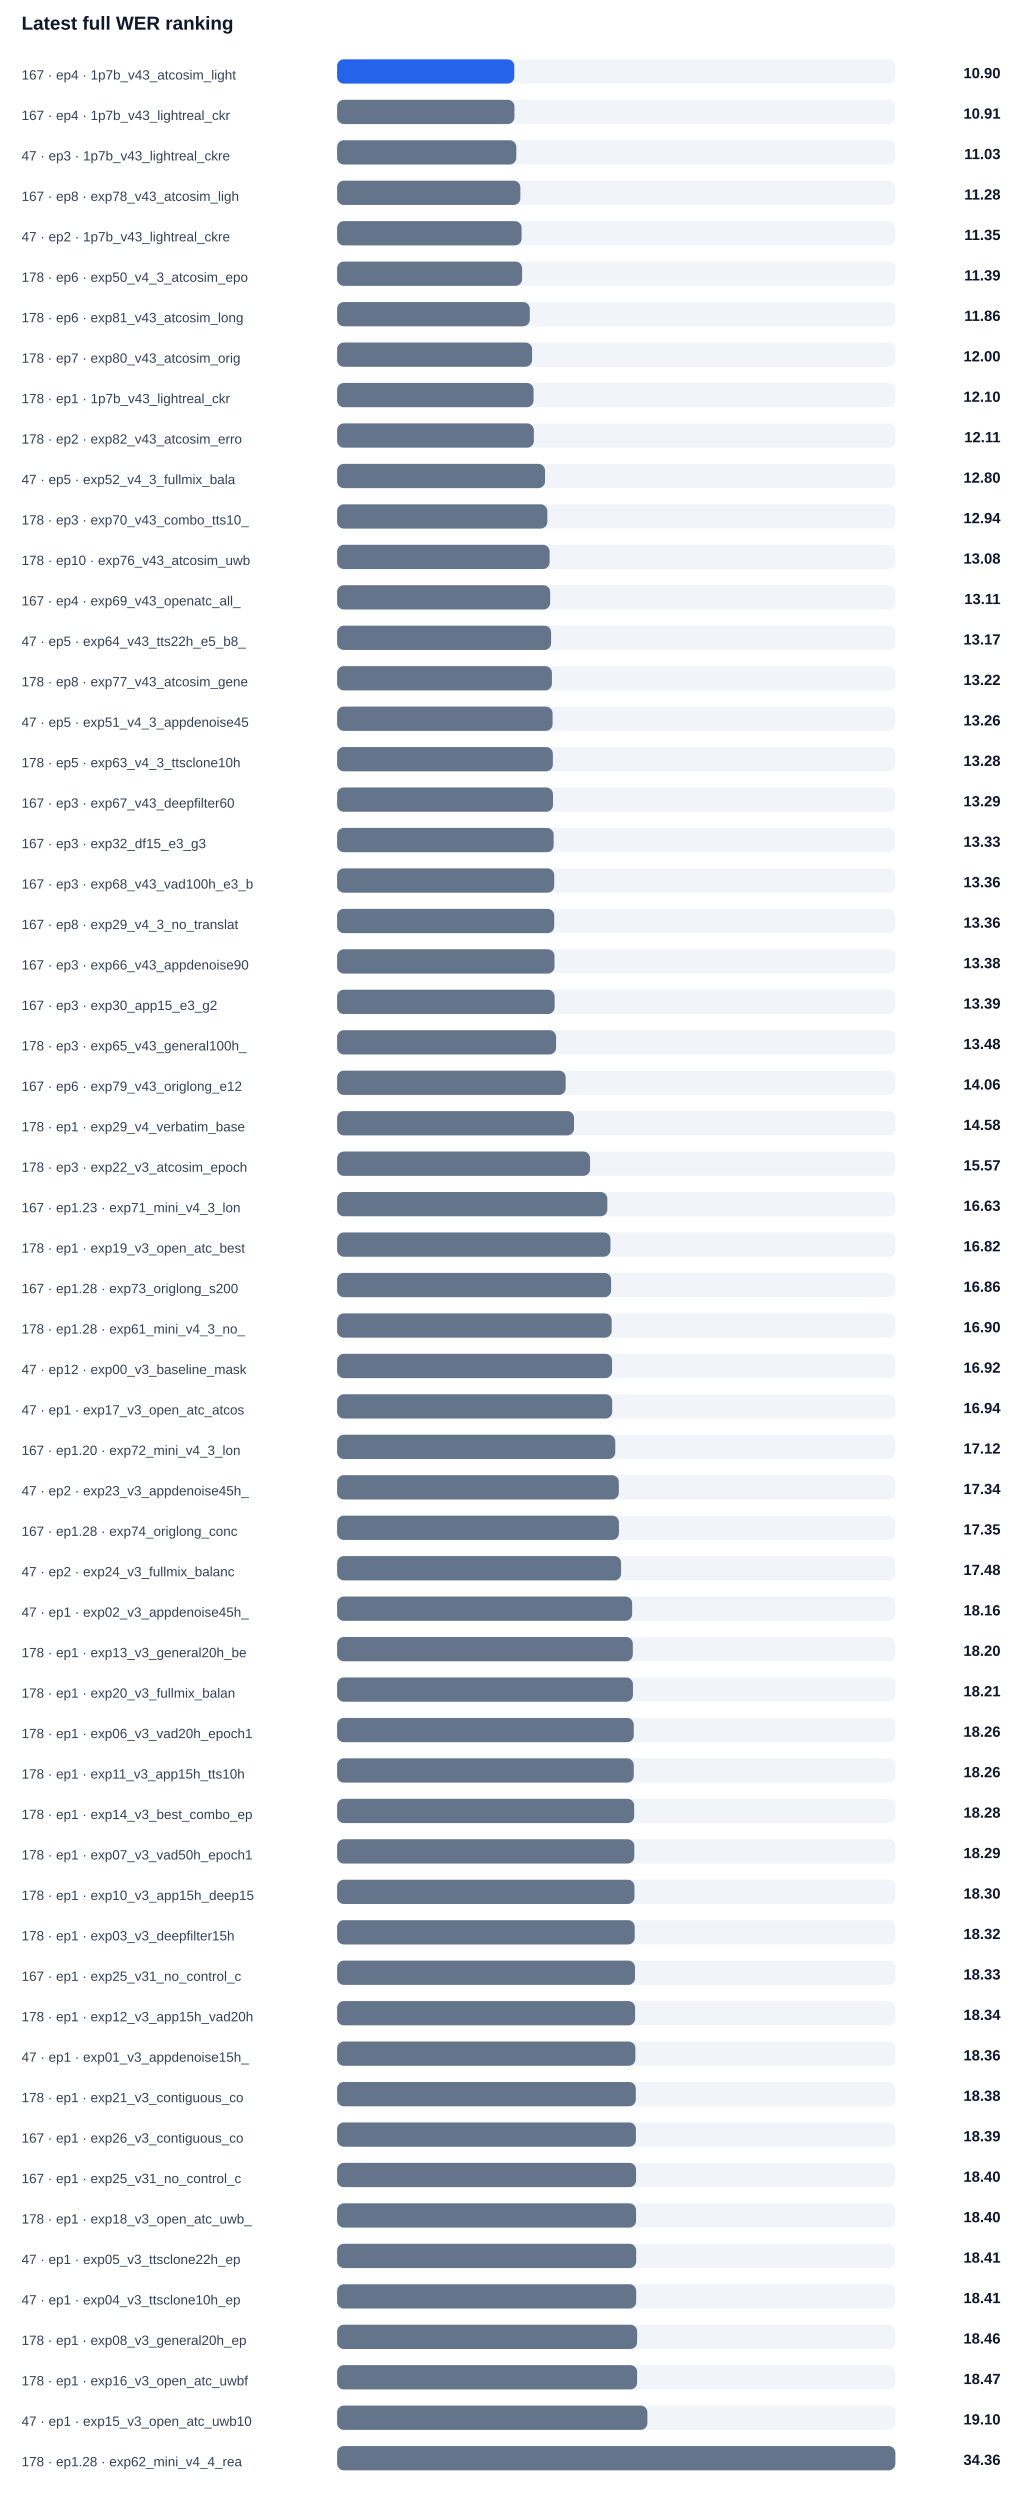
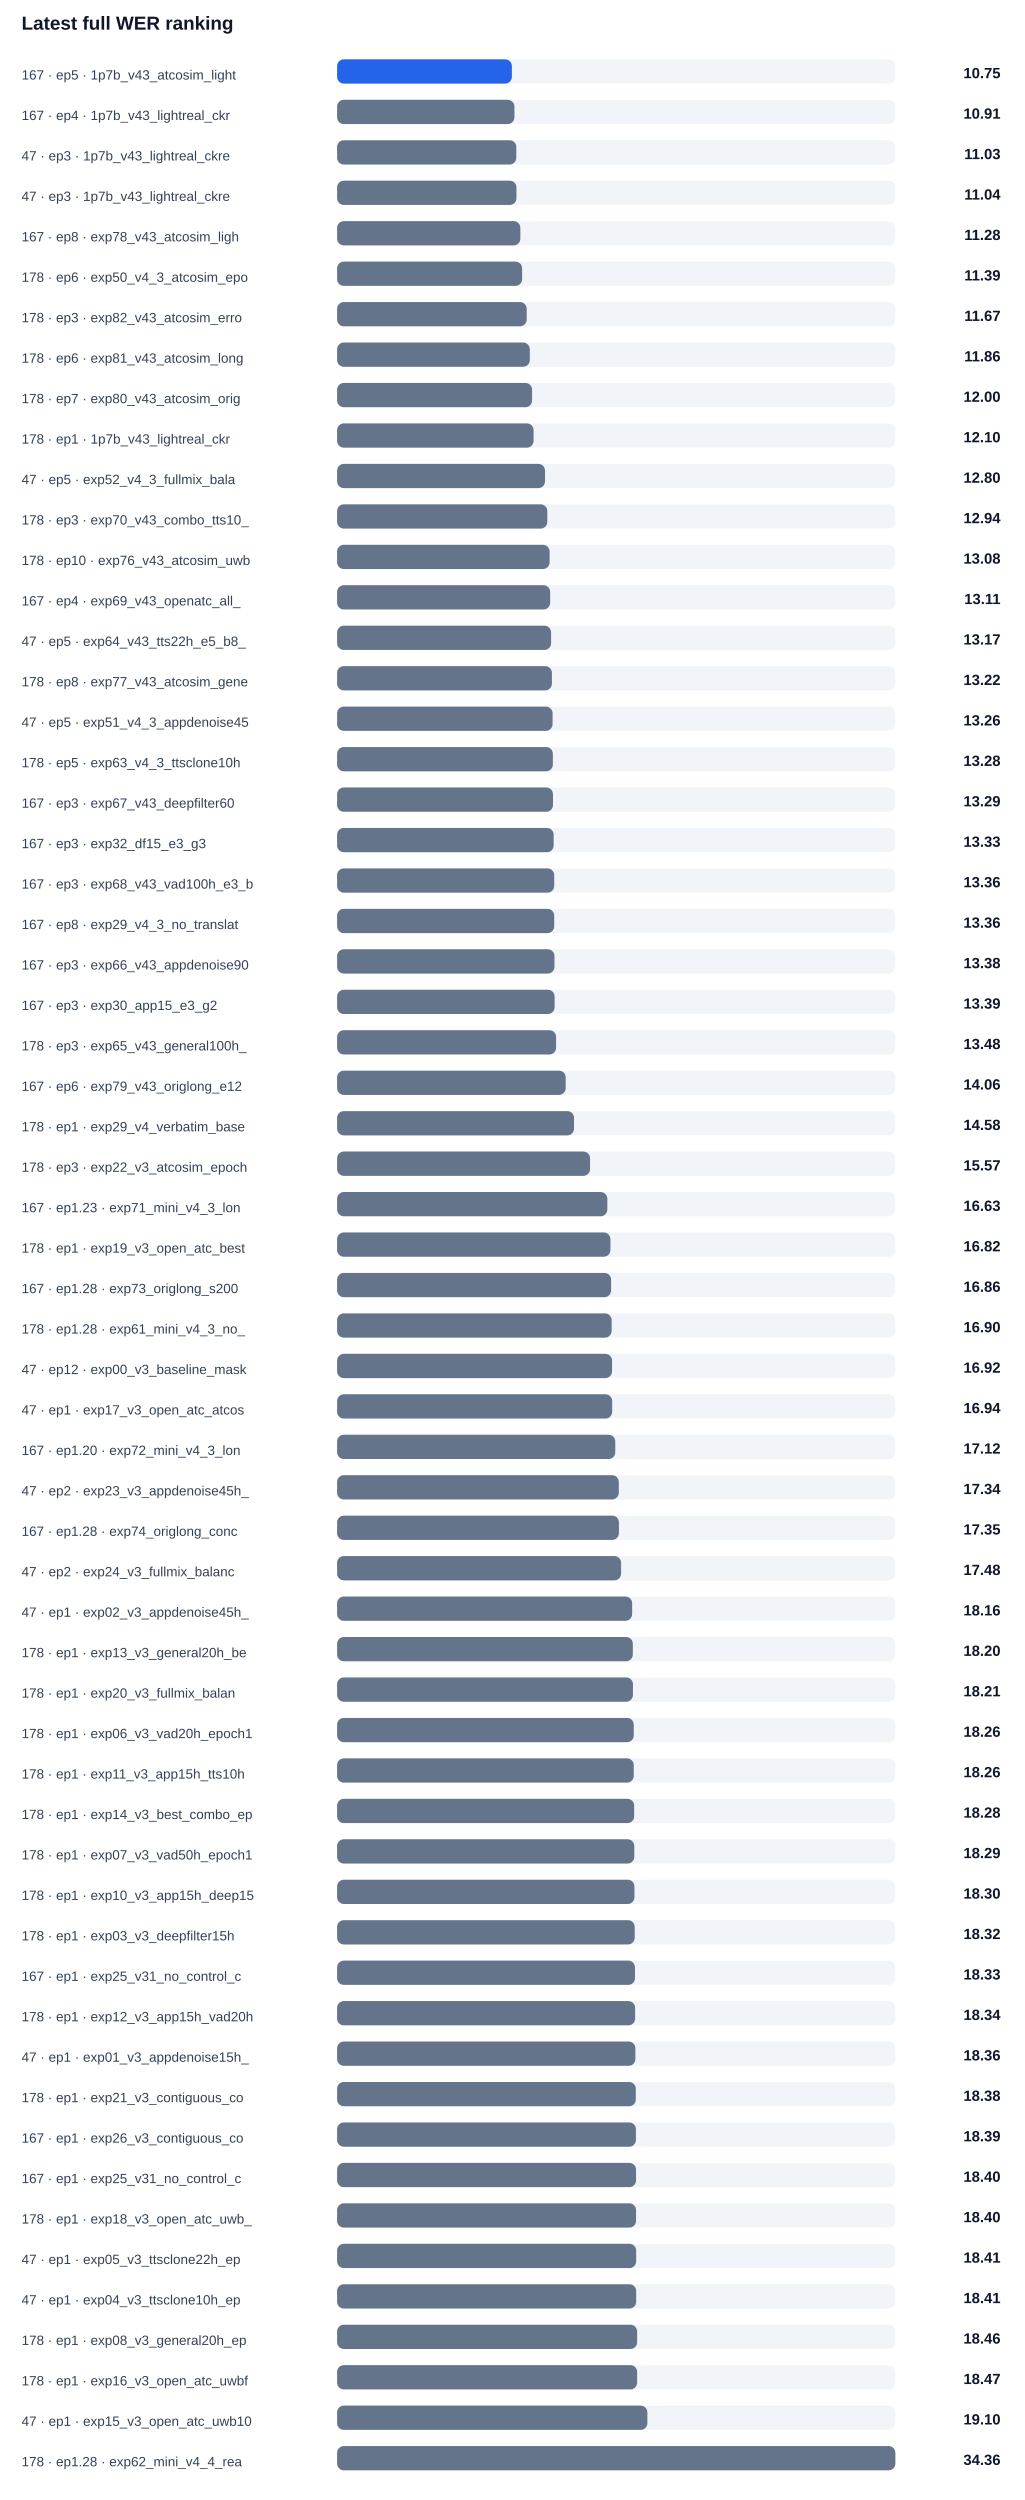
<svg xmlns="http://www.w3.org/2000/svg" width="100%" viewBox="0 0 760 1854" style="max-width:760px;background:#ffffff;border:1px solid #e5e7eb;border-radius:10px;">
  <text x="16.0" y="22.0" font-size="14" fill="#0f172a" text-anchor="start" font-family="Arial, sans-serif" font-weight="700">Latest full WER ranking</text>
-   <text x="16.0" y="59.0" font-size="10" fill="#334155" text-anchor="start" font-family="Arial, sans-serif" font-weight="400">167 · ep4 · 1p7b_v43_atcosim_light</text>
+   <text x="16.0" y="59.0" font-size="10" fill="#334155" text-anchor="start" font-family="Arial, sans-serif" font-weight="400">167 · ep5 · 1p7b_v43_atcosim_light</text>
  <rect x="250" y="44" width="414" height="18" rx="5" fill="#f1f5f9" />
-   <rect x="250" y="44" width="131.4" height="18" rx="5" fill="#2563eb" />
-   <text x="742.0" y="58.0" font-size="11" fill="#0f172a" text-anchor="end" font-family="Arial, sans-serif" font-weight="700">10.90</text>
+   <rect x="250" y="44" width="129.6" height="18" rx="5" fill="#2563eb" />
+   <text x="742.0" y="58.0" font-size="11" fill="#0f172a" text-anchor="end" font-family="Arial, sans-serif" font-weight="700">10.75</text>
  <text x="16.0" y="89.0" font-size="10" fill="#334155" text-anchor="start" font-family="Arial, sans-serif" font-weight="400">167 · ep4 · 1p7b_v43_lightreal_ckr</text>
  <rect x="250" y="74" width="414" height="18" rx="5" fill="#f1f5f9" />
  <rect x="250" y="74" width="131.5" height="18" rx="5" fill="#64748b" />
  <text x="742.0" y="88.0" font-size="11" fill="#0f172a" text-anchor="end" font-family="Arial, sans-serif" font-weight="700">10.91</text>
  <text x="16.0" y="119.0" font-size="10" fill="#334155" text-anchor="start" font-family="Arial, sans-serif" font-weight="400">47 · ep3 · 1p7b_v43_lightreal_ckre</text>
  <rect x="250" y="104" width="414" height="18" rx="5" fill="#f1f5f9" />
  <rect x="250" y="104" width="132.9" height="18" rx="5" fill="#64748b" />
  <text x="742.0" y="118.0" font-size="11" fill="#0f172a" text-anchor="end" font-family="Arial, sans-serif" font-weight="700">11.03</text>
-   <text x="16.0" y="149.0" font-size="10" fill="#334155" text-anchor="start" font-family="Arial, sans-serif" font-weight="400">167 · ep8 · exp78_v43_atcosim_ligh</text>
+   <text x="16.0" y="149.0" font-size="10" fill="#334155" text-anchor="start" font-family="Arial, sans-serif" font-weight="400">47 · ep3 · 1p7b_v43_lightreal_ckre</text>
  <rect x="250" y="134" width="414" height="18" rx="5" fill="#f1f5f9" />
-   <rect x="250" y="134" width="135.9" height="18" rx="5" fill="#64748b" />
-   <text x="742.0" y="148.0" font-size="11" fill="#0f172a" text-anchor="end" font-family="Arial, sans-serif" font-weight="700">11.28</text>
-   <text x="16.0" y="179.0" font-size="10" fill="#334155" text-anchor="start" font-family="Arial, sans-serif" font-weight="400">47 · ep2 · 1p7b_v43_lightreal_ckre</text>
+   <rect x="250" y="134" width="133.0" height="18" rx="5" fill="#64748b" />
+   <text x="742.0" y="148.0" font-size="11" fill="#0f172a" text-anchor="end" font-family="Arial, sans-serif" font-weight="700">11.04</text>
+   <text x="16.0" y="179.0" font-size="10" fill="#334155" text-anchor="start" font-family="Arial, sans-serif" font-weight="400">167 · ep8 · exp78_v43_atcosim_ligh</text>
  <rect x="250" y="164" width="414" height="18" rx="5" fill="#f1f5f9" />
-   <rect x="250" y="164" width="136.8" height="18" rx="5" fill="#64748b" />
-   <text x="742.0" y="178.0" font-size="11" fill="#0f172a" text-anchor="end" font-family="Arial, sans-serif" font-weight="700">11.35</text>
+   <rect x="250" y="164" width="135.9" height="18" rx="5" fill="#64748b" />
+   <text x="742.0" y="178.0" font-size="11" fill="#0f172a" text-anchor="end" font-family="Arial, sans-serif" font-weight="700">11.28</text>
  <text x="16.0" y="209.0" font-size="10" fill="#334155" text-anchor="start" font-family="Arial, sans-serif" font-weight="400">178 · ep6 · exp50_v4_3_atcosim_epo</text>
  <rect x="250" y="194" width="414" height="18" rx="5" fill="#f1f5f9" />
  <rect x="250" y="194" width="137.2" height="18" rx="5" fill="#64748b" />
  <text x="742.0" y="208.0" font-size="11" fill="#0f172a" text-anchor="end" font-family="Arial, sans-serif" font-weight="700">11.39</text>
-   <text x="16.0" y="239.0" font-size="10" fill="#334155" text-anchor="start" font-family="Arial, sans-serif" font-weight="400">178 · ep6 · exp81_v43_atcosim_long</text>
+   <text x="16.0" y="239.0" font-size="10" fill="#334155" text-anchor="start" font-family="Arial, sans-serif" font-weight="400">178 · ep3 · exp82_v43_atcosim_erro</text>
  <rect x="250" y="224" width="414" height="18" rx="5" fill="#f1f5f9" />
-   <rect x="250" y="224" width="142.9" height="18" rx="5" fill="#64748b" />
-   <text x="742.0" y="238.0" font-size="11" fill="#0f172a" text-anchor="end" font-family="Arial, sans-serif" font-weight="700">11.86</text>
-   <text x="16.0" y="269.0" font-size="10" fill="#334155" text-anchor="start" font-family="Arial, sans-serif" font-weight="400">178 · ep7 · exp80_v43_atcosim_orig</text>
+   <rect x="250" y="224" width="140.6" height="18" rx="5" fill="#64748b" />
+   <text x="742.0" y="238.0" font-size="11" fill="#0f172a" text-anchor="end" font-family="Arial, sans-serif" font-weight="700">11.67</text>
+   <text x="16.0" y="269.0" font-size="10" fill="#334155" text-anchor="start" font-family="Arial, sans-serif" font-weight="400">178 · ep6 · exp81_v43_atcosim_long</text>
  <rect x="250" y="254" width="414" height="18" rx="5" fill="#f1f5f9" />
-   <rect x="250" y="254" width="144.6" height="18" rx="5" fill="#64748b" />
-   <text x="742.0" y="268.0" font-size="11" fill="#0f172a" text-anchor="end" font-family="Arial, sans-serif" font-weight="700">12.00</text>
-   <text x="16.0" y="299.0" font-size="10" fill="#334155" text-anchor="start" font-family="Arial, sans-serif" font-weight="400">178 · ep1 · 1p7b_v43_lightreal_ckr</text>
+   <rect x="250" y="254" width="142.9" height="18" rx="5" fill="#64748b" />
+   <text x="742.0" y="268.0" font-size="11" fill="#0f172a" text-anchor="end" font-family="Arial, sans-serif" font-weight="700">11.86</text>
+   <text x="16.0" y="299.0" font-size="10" fill="#334155" text-anchor="start" font-family="Arial, sans-serif" font-weight="400">178 · ep7 · exp80_v43_atcosim_orig</text>
  <rect x="250" y="284" width="414" height="18" rx="5" fill="#f1f5f9" />
-   <rect x="250" y="284" width="145.7" height="18" rx="5" fill="#64748b" />
-   <text x="742.0" y="298.0" font-size="11" fill="#0f172a" text-anchor="end" font-family="Arial, sans-serif" font-weight="700">12.10</text>
-   <text x="16.0" y="329.0" font-size="10" fill="#334155" text-anchor="start" font-family="Arial, sans-serif" font-weight="400">178 · ep2 · exp82_v43_atcosim_erro</text>
+   <rect x="250" y="284" width="144.6" height="18" rx="5" fill="#64748b" />
+   <text x="742.0" y="298.0" font-size="11" fill="#0f172a" text-anchor="end" font-family="Arial, sans-serif" font-weight="700">12.00</text>
+   <text x="16.0" y="329.0" font-size="10" fill="#334155" text-anchor="start" font-family="Arial, sans-serif" font-weight="400">178 · ep1 · 1p7b_v43_lightreal_ckr</text>
  <rect x="250" y="314" width="414" height="18" rx="5" fill="#f1f5f9" />
-   <rect x="250" y="314" width="145.9" height="18" rx="5" fill="#64748b" />
-   <text x="742.0" y="328.0" font-size="11" fill="#0f172a" text-anchor="end" font-family="Arial, sans-serif" font-weight="700">12.11</text>
+   <rect x="250" y="314" width="145.7" height="18" rx="5" fill="#64748b" />
+   <text x="742.0" y="328.0" font-size="11" fill="#0f172a" text-anchor="end" font-family="Arial, sans-serif" font-weight="700">12.10</text>
  <text x="16.0" y="359.0" font-size="10" fill="#334155" text-anchor="start" font-family="Arial, sans-serif" font-weight="400">47 · ep5 · exp52_v4_3_fullmix_bala</text>
  <rect x="250" y="344" width="414" height="18" rx="5" fill="#f1f5f9" />
  <rect x="250" y="344" width="154.2" height="18" rx="5" fill="#64748b" />
  <text x="742.0" y="358.0" font-size="11" fill="#0f172a" text-anchor="end" font-family="Arial, sans-serif" font-weight="700">12.80</text>
  <text x="16.0" y="389.0" font-size="10" fill="#334155" text-anchor="start" font-family="Arial, sans-serif" font-weight="400">178 · ep3 · exp70_v43_combo_tts10_</text>
  <rect x="250" y="374" width="414" height="18" rx="5" fill="#f1f5f9" />
  <rect x="250" y="374" width="155.9" height="18" rx="5" fill="#64748b" />
  <text x="742.0" y="388.0" font-size="11" fill="#0f172a" text-anchor="end" font-family="Arial, sans-serif" font-weight="700">12.94</text>
  <text x="16.0" y="419.0" font-size="10" fill="#334155" text-anchor="start" font-family="Arial, sans-serif" font-weight="400">178 · ep10 · exp76_v43_atcosim_uwb</text>
  <rect x="250" y="404" width="414" height="18" rx="5" fill="#f1f5f9" />
  <rect x="250" y="404" width="157.6" height="18" rx="5" fill="#64748b" />
  <text x="742.0" y="418.0" font-size="11" fill="#0f172a" text-anchor="end" font-family="Arial, sans-serif" font-weight="700">13.08</text>
  <text x="16.0" y="449.0" font-size="10" fill="#334155" text-anchor="start" font-family="Arial, sans-serif" font-weight="400">167 · ep4 · exp69_v43_openatc_all_</text>
  <rect x="250" y="434" width="414" height="18" rx="5" fill="#f1f5f9" />
  <rect x="250" y="434" width="158.0" height="18" rx="5" fill="#64748b" />
  <text x="742.0" y="448.0" font-size="11" fill="#0f172a" text-anchor="end" font-family="Arial, sans-serif" font-weight="700">13.11</text>
  <text x="16.0" y="479.0" font-size="10" fill="#334155" text-anchor="start" font-family="Arial, sans-serif" font-weight="400">47 · ep5 · exp64_v43_tts22h_e5_b8_</text>
  <rect x="250" y="464" width="414" height="18" rx="5" fill="#f1f5f9" />
  <rect x="250" y="464" width="158.7" height="18" rx="5" fill="#64748b" />
  <text x="742.0" y="478.0" font-size="11" fill="#0f172a" text-anchor="end" font-family="Arial, sans-serif" font-weight="700">13.17</text>
  <text x="16.0" y="509.0" font-size="10" fill="#334155" text-anchor="start" font-family="Arial, sans-serif" font-weight="400">178 · ep8 · exp77_v43_atcosim_gene</text>
  <rect x="250" y="494" width="414" height="18" rx="5" fill="#f1f5f9" />
  <rect x="250" y="494" width="159.3" height="18" rx="5" fill="#64748b" />
  <text x="742.0" y="508.0" font-size="11" fill="#0f172a" text-anchor="end" font-family="Arial, sans-serif" font-weight="700">13.22</text>
  <text x="16.0" y="539.0" font-size="10" fill="#334155" text-anchor="start" font-family="Arial, sans-serif" font-weight="400">47 · ep5 · exp51_v4_3_appdenoise45</text>
  <rect x="250" y="524" width="414" height="18" rx="5" fill="#f1f5f9" />
  <rect x="250" y="524" width="159.8" height="18" rx="5" fill="#64748b" />
  <text x="742.0" y="538.0" font-size="11" fill="#0f172a" text-anchor="end" font-family="Arial, sans-serif" font-weight="700">13.26</text>
  <text x="16.0" y="569.0" font-size="10" fill="#334155" text-anchor="start" font-family="Arial, sans-serif" font-weight="400">178 · ep5 · exp63_v4_3_ttsclone10h</text>
  <rect x="250" y="554" width="414" height="18" rx="5" fill="#f1f5f9" />
  <rect x="250" y="554" width="160.0" height="18" rx="5" fill="#64748b" />
  <text x="742.0" y="568.0" font-size="11" fill="#0f172a" text-anchor="end" font-family="Arial, sans-serif" font-weight="700">13.28</text>
  <text x="16.0" y="599.0" font-size="10" fill="#334155" text-anchor="start" font-family="Arial, sans-serif" font-weight="400">167 · ep3 · exp67_v43_deepfilter60</text>
  <rect x="250" y="584" width="414" height="18" rx="5" fill="#f1f5f9" />
  <rect x="250" y="584" width="160.1" height="18" rx="5" fill="#64748b" />
  <text x="742.0" y="598.0" font-size="11" fill="#0f172a" text-anchor="end" font-family="Arial, sans-serif" font-weight="700">13.29</text>
  <text x="16.0" y="629.0" font-size="10" fill="#334155" text-anchor="start" font-family="Arial, sans-serif" font-weight="400">167 · ep3 · exp32_df15_e3_g3</text>
  <rect x="250" y="614" width="414" height="18" rx="5" fill="#f1f5f9" />
  <rect x="250" y="614" width="160.6" height="18" rx="5" fill="#64748b" />
  <text x="742.0" y="628.0" font-size="11" fill="#0f172a" text-anchor="end" font-family="Arial, sans-serif" font-weight="700">13.33</text>
  <text x="16.0" y="659.0" font-size="10" fill="#334155" text-anchor="start" font-family="Arial, sans-serif" font-weight="400">167 · ep3 · exp68_v43_vad100h_e3_b</text>
  <rect x="250" y="644" width="414" height="18" rx="5" fill="#f1f5f9" />
  <rect x="250" y="644" width="161.0" height="18" rx="5" fill="#64748b" />
  <text x="742.0" y="658.0" font-size="11" fill="#0f172a" text-anchor="end" font-family="Arial, sans-serif" font-weight="700">13.36</text>
  <text x="16.0" y="689.0" font-size="10" fill="#334155" text-anchor="start" font-family="Arial, sans-serif" font-weight="400">167 · ep8 · exp29_v4_3_no_translat</text>
  <rect x="250" y="674" width="414" height="18" rx="5" fill="#f1f5f9" />
  <rect x="250" y="674" width="161.0" height="18" rx="5" fill="#64748b" />
  <text x="742.0" y="688.0" font-size="11" fill="#0f172a" text-anchor="end" font-family="Arial, sans-serif" font-weight="700">13.36</text>
  <text x="16.0" y="719.0" font-size="10" fill="#334155" text-anchor="start" font-family="Arial, sans-serif" font-weight="400">167 · ep3 · exp66_v43_appdenoise90</text>
  <rect x="250" y="704" width="414" height="18" rx="5" fill="#f1f5f9" />
  <rect x="250" y="704" width="161.2" height="18" rx="5" fill="#64748b" />
  <text x="742.0" y="718.0" font-size="11" fill="#0f172a" text-anchor="end" font-family="Arial, sans-serif" font-weight="700">13.38</text>
  <text x="16.0" y="749.0" font-size="10" fill="#334155" text-anchor="start" font-family="Arial, sans-serif" font-weight="400">167 · ep3 · exp30_app15_e3_g2</text>
  <rect x="250" y="734" width="414" height="18" rx="5" fill="#f1f5f9" />
  <rect x="250" y="734" width="161.3" height="18" rx="5" fill="#64748b" />
  <text x="742.0" y="748.0" font-size="11" fill="#0f172a" text-anchor="end" font-family="Arial, sans-serif" font-weight="700">13.39</text>
  <text x="16.0" y="779.0" font-size="10" fill="#334155" text-anchor="start" font-family="Arial, sans-serif" font-weight="400">178 · ep3 · exp65_v43_general100h_</text>
  <rect x="250" y="764" width="414" height="18" rx="5" fill="#f1f5f9" />
  <rect x="250" y="764" width="162.4" height="18" rx="5" fill="#64748b" />
  <text x="742.0" y="778.0" font-size="11" fill="#0f172a" text-anchor="end" font-family="Arial, sans-serif" font-weight="700">13.48</text>
  <text x="16.0" y="809.0" font-size="10" fill="#334155" text-anchor="start" font-family="Arial, sans-serif" font-weight="400">167 · ep6 · exp79_v43_origlong_e12</text>
  <rect x="250" y="794" width="414" height="18" rx="5" fill="#f1f5f9" />
  <rect x="250" y="794" width="169.5" height="18" rx="5" fill="#64748b" />
  <text x="742.0" y="808.0" font-size="11" fill="#0f172a" text-anchor="end" font-family="Arial, sans-serif" font-weight="700">14.06</text>
  <text x="16.0" y="839.0" font-size="10" fill="#334155" text-anchor="start" font-family="Arial, sans-serif" font-weight="400">178 · ep1 · exp29_v4_verbatim_base</text>
  <rect x="250" y="824" width="414" height="18" rx="5" fill="#f1f5f9" />
  <rect x="250" y="824" width="175.7" height="18" rx="5" fill="#64748b" />
  <text x="742.0" y="838.0" font-size="11" fill="#0f172a" text-anchor="end" font-family="Arial, sans-serif" font-weight="700">14.58</text>
  <text x="16.0" y="869.0" font-size="10" fill="#334155" text-anchor="start" font-family="Arial, sans-serif" font-weight="400">178 · ep3 · exp22_v3_atcosim_epoch</text>
  <rect x="250" y="854" width="414" height="18" rx="5" fill="#f1f5f9" />
  <rect x="250" y="854" width="187.6" height="18" rx="5" fill="#64748b" />
  <text x="742.0" y="868.0" font-size="11" fill="#0f172a" text-anchor="end" font-family="Arial, sans-serif" font-weight="700">15.57</text>
  <text x="16.0" y="899.0" font-size="10" fill="#334155" text-anchor="start" font-family="Arial, sans-serif" font-weight="400">167 · ep1.23 · exp71_mini_v4_3_lon</text>
  <rect x="250" y="884" width="414" height="18" rx="5" fill="#f1f5f9" />
  <rect x="250" y="884" width="200.4" height="18" rx="5" fill="#64748b" />
  <text x="742.0" y="898.0" font-size="11" fill="#0f172a" text-anchor="end" font-family="Arial, sans-serif" font-weight="700">16.63</text>
  <text x="16.0" y="929.0" font-size="10" fill="#334155" text-anchor="start" font-family="Arial, sans-serif" font-weight="400">178 · ep1 · exp19_v3_open_atc_best</text>
  <rect x="250" y="914" width="414" height="18" rx="5" fill="#f1f5f9" />
  <rect x="250" y="914" width="202.7" height="18" rx="5" fill="#64748b" />
  <text x="742.0" y="928.0" font-size="11" fill="#0f172a" text-anchor="end" font-family="Arial, sans-serif" font-weight="700">16.82</text>
  <text x="16.0" y="959.0" font-size="10" fill="#334155" text-anchor="start" font-family="Arial, sans-serif" font-weight="400">167 · ep1.28 · exp73_origlong_s200</text>
  <rect x="250" y="944" width="414" height="18" rx="5" fill="#f1f5f9" />
  <rect x="250" y="944" width="203.2" height="18" rx="5" fill="#64748b" />
  <text x="742.0" y="958.0" font-size="11" fill="#0f172a" text-anchor="end" font-family="Arial, sans-serif" font-weight="700">16.86</text>
  <text x="16.0" y="989.0" font-size="10" fill="#334155" text-anchor="start" font-family="Arial, sans-serif" font-weight="400">178 · ep1.28 · exp61_mini_v4_3_no_</text>
  <rect x="250" y="974" width="414" height="18" rx="5" fill="#f1f5f9" />
  <rect x="250" y="974" width="203.6" height="18" rx="5" fill="#64748b" />
  <text x="742.0" y="988.0" font-size="11" fill="#0f172a" text-anchor="end" font-family="Arial, sans-serif" font-weight="700">16.90</text>
  <text x="16.0" y="1019.0" font-size="10" fill="#334155" text-anchor="start" font-family="Arial, sans-serif" font-weight="400">47 · ep12 · exp00_v3_baseline_mask</text>
  <rect x="250" y="1004" width="414" height="18" rx="5" fill="#f1f5f9" />
  <rect x="250" y="1004" width="203.9" height="18" rx="5" fill="#64748b" />
  <text x="742.0" y="1018.0" font-size="11" fill="#0f172a" text-anchor="end" font-family="Arial, sans-serif" font-weight="700">16.92</text>
  <text x="16.0" y="1049.0" font-size="10" fill="#334155" text-anchor="start" font-family="Arial, sans-serif" font-weight="400">47 · ep1 · exp17_v3_open_atc_atcos</text>
  <rect x="250" y="1034" width="414" height="18" rx="5" fill="#f1f5f9" />
  <rect x="250" y="1034" width="204.0" height="18" rx="5" fill="#64748b" />
  <text x="742.0" y="1048.0" font-size="11" fill="#0f172a" text-anchor="end" font-family="Arial, sans-serif" font-weight="700">16.94</text>
  <text x="16.0" y="1079.0" font-size="10" fill="#334155" text-anchor="start" font-family="Arial, sans-serif" font-weight="400">167 · ep1.20 · exp72_mini_v4_3_lon</text>
  <rect x="250" y="1064" width="414" height="18" rx="5" fill="#f1f5f9" />
  <rect x="250" y="1064" width="206.3" height="18" rx="5" fill="#64748b" />
  <text x="742.0" y="1078.0" font-size="11" fill="#0f172a" text-anchor="end" font-family="Arial, sans-serif" font-weight="700">17.12</text>
  <text x="16.0" y="1109.0" font-size="10" fill="#334155" text-anchor="start" font-family="Arial, sans-serif" font-weight="400">47 · ep2 · exp23_v3_appdenoise45h_</text>
  <rect x="250" y="1094" width="414" height="18" rx="5" fill="#f1f5f9" />
  <rect x="250" y="1094" width="208.9" height="18" rx="5" fill="#64748b" />
  <text x="742.0" y="1108.0" font-size="11" fill="#0f172a" text-anchor="end" font-family="Arial, sans-serif" font-weight="700">17.34</text>
  <text x="16.0" y="1139.0" font-size="10" fill="#334155" text-anchor="start" font-family="Arial, sans-serif" font-weight="400">167 · ep1.28 · exp74_origlong_conc</text>
  <rect x="250" y="1124" width="414" height="18" rx="5" fill="#f1f5f9" />
  <rect x="250" y="1124" width="209.0" height="18" rx="5" fill="#64748b" />
  <text x="742.0" y="1138.0" font-size="11" fill="#0f172a" text-anchor="end" font-family="Arial, sans-serif" font-weight="700">17.35</text>
  <text x="16.0" y="1169.0" font-size="10" fill="#334155" text-anchor="start" font-family="Arial, sans-serif" font-weight="400">47 · ep2 · exp24_v3_fullmix_balanc</text>
  <rect x="250" y="1154" width="414" height="18" rx="5" fill="#f1f5f9" />
  <rect x="250" y="1154" width="210.6" height="18" rx="5" fill="#64748b" />
  <text x="742.0" y="1168.0" font-size="11" fill="#0f172a" text-anchor="end" font-family="Arial, sans-serif" font-weight="700">17.48</text>
  <text x="16.0" y="1199.0" font-size="10" fill="#334155" text-anchor="start" font-family="Arial, sans-serif" font-weight="400">47 · ep1 · exp02_v3_appdenoise45h_</text>
  <rect x="250" y="1184" width="414" height="18" rx="5" fill="#f1f5f9" />
  <rect x="250" y="1184" width="218.8" height="18" rx="5" fill="#64748b" />
  <text x="742.0" y="1198.0" font-size="11" fill="#0f172a" text-anchor="end" font-family="Arial, sans-serif" font-weight="700">18.16</text>
  <text x="16.0" y="1229.0" font-size="10" fill="#334155" text-anchor="start" font-family="Arial, sans-serif" font-weight="400">178 · ep1 · exp13_v3_general20h_be</text>
  <rect x="250" y="1214" width="414" height="18" rx="5" fill="#f1f5f9" />
  <rect x="250" y="1214" width="219.3" height="18" rx="5" fill="#64748b" />
  <text x="742.0" y="1228.0" font-size="11" fill="#0f172a" text-anchor="end" font-family="Arial, sans-serif" font-weight="700">18.20</text>
  <text x="16.0" y="1259.0" font-size="10" fill="#334155" text-anchor="start" font-family="Arial, sans-serif" font-weight="400">178 · ep1 · exp20_v3_fullmix_balan</text>
  <rect x="250" y="1244" width="414" height="18" rx="5" fill="#f1f5f9" />
  <rect x="250" y="1244" width="219.4" height="18" rx="5" fill="#64748b" />
  <text x="742.0" y="1258.0" font-size="11" fill="#0f172a" text-anchor="end" font-family="Arial, sans-serif" font-weight="700">18.21</text>
  <text x="16.0" y="1289.0" font-size="10" fill="#334155" text-anchor="start" font-family="Arial, sans-serif" font-weight="400">178 · ep1 · exp06_v3_vad20h_epoch1</text>
  <rect x="250" y="1274" width="414" height="18" rx="5" fill="#f1f5f9" />
  <rect x="250" y="1274" width="220.0" height="18" rx="5" fill="#64748b" />
  <text x="742.0" y="1288.0" font-size="11" fill="#0f172a" text-anchor="end" font-family="Arial, sans-serif" font-weight="700">18.26</text>
  <text x="16.0" y="1319.0" font-size="10" fill="#334155" text-anchor="start" font-family="Arial, sans-serif" font-weight="400">178 · ep1 · exp11_v3_app15h_tts10h</text>
  <rect x="250" y="1304" width="414" height="18" rx="5" fill="#f1f5f9" />
  <rect x="250" y="1304" width="220.0" height="18" rx="5" fill="#64748b" />
  <text x="742.0" y="1318.0" font-size="11" fill="#0f172a" text-anchor="end" font-family="Arial, sans-serif" font-weight="700">18.26</text>
  <text x="16.0" y="1349.0" font-size="10" fill="#334155" text-anchor="start" font-family="Arial, sans-serif" font-weight="400">178 · ep1 · exp14_v3_best_combo_ep</text>
  <rect x="250" y="1334" width="414" height="18" rx="5" fill="#f1f5f9" />
  <rect x="250" y="1334" width="220.3" height="18" rx="5" fill="#64748b" />
  <text x="742.0" y="1348.0" font-size="11" fill="#0f172a" text-anchor="end" font-family="Arial, sans-serif" font-weight="700">18.28</text>
  <text x="16.0" y="1379.0" font-size="10" fill="#334155" text-anchor="start" font-family="Arial, sans-serif" font-weight="400">178 · ep1 · exp07_v3_vad50h_epoch1</text>
  <rect x="250" y="1364" width="414" height="18" rx="5" fill="#f1f5f9" />
  <rect x="250" y="1364" width="220.4" height="18" rx="5" fill="#64748b" />
  <text x="742.0" y="1378.0" font-size="11" fill="#0f172a" text-anchor="end" font-family="Arial, sans-serif" font-weight="700">18.29</text>
  <text x="16.0" y="1409.0" font-size="10" fill="#334155" text-anchor="start" font-family="Arial, sans-serif" font-weight="400">178 · ep1 · exp10_v3_app15h_deep15</text>
  <rect x="250" y="1394" width="414" height="18" rx="5" fill="#f1f5f9" />
  <rect x="250" y="1394" width="220.5" height="18" rx="5" fill="#64748b" />
  <text x="742.0" y="1408.0" font-size="11" fill="#0f172a" text-anchor="end" font-family="Arial, sans-serif" font-weight="700">18.30</text>
  <text x="16.0" y="1439.0" font-size="10" fill="#334155" text-anchor="start" font-family="Arial, sans-serif" font-weight="400">178 · ep1 · exp03_v3_deepfilter15h</text>
  <rect x="250" y="1424" width="414" height="18" rx="5" fill="#f1f5f9" />
  <rect x="250" y="1424" width="220.7" height="18" rx="5" fill="#64748b" />
  <text x="742.0" y="1438.0" font-size="11" fill="#0f172a" text-anchor="end" font-family="Arial, sans-serif" font-weight="700">18.32</text>
  <text x="16.0" y="1469.0" font-size="10" fill="#334155" text-anchor="start" font-family="Arial, sans-serif" font-weight="400">167 · ep1 · exp25_v31_no_control_c</text>
  <rect x="250" y="1454" width="414" height="18" rx="5" fill="#f1f5f9" />
  <rect x="250" y="1454" width="220.9" height="18" rx="5" fill="#64748b" />
  <text x="742.0" y="1468.0" font-size="11" fill="#0f172a" text-anchor="end" font-family="Arial, sans-serif" font-weight="700">18.33</text>
  <text x="16.0" y="1499.0" font-size="10" fill="#334155" text-anchor="start" font-family="Arial, sans-serif" font-weight="400">178 · ep1 · exp12_v3_app15h_vad20h</text>
  <rect x="250" y="1484" width="414" height="18" rx="5" fill="#f1f5f9" />
  <rect x="250" y="1484" width="221.0" height="18" rx="5" fill="#64748b" />
  <text x="742.0" y="1498.0" font-size="11" fill="#0f172a" text-anchor="end" font-family="Arial, sans-serif" font-weight="700">18.34</text>
  <text x="16.0" y="1529.0" font-size="10" fill="#334155" text-anchor="start" font-family="Arial, sans-serif" font-weight="400">47 · ep1 · exp01_v3_appdenoise15h_</text>
  <rect x="250" y="1514" width="414" height="18" rx="5" fill="#f1f5f9" />
  <rect x="250" y="1514" width="221.2" height="18" rx="5" fill="#64748b" />
  <text x="742.0" y="1528.0" font-size="11" fill="#0f172a" text-anchor="end" font-family="Arial, sans-serif" font-weight="700">18.36</text>
  <text x="16.0" y="1559.0" font-size="10" fill="#334155" text-anchor="start" font-family="Arial, sans-serif" font-weight="400">178 · ep1 · exp21_v3_contiguous_co</text>
  <rect x="250" y="1544" width="414" height="18" rx="5" fill="#f1f5f9" />
  <rect x="250" y="1544" width="221.5" height="18" rx="5" fill="#64748b" />
  <text x="742.0" y="1558.0" font-size="11" fill="#0f172a" text-anchor="end" font-family="Arial, sans-serif" font-weight="700">18.38</text>
  <text x="16.0" y="1589.0" font-size="10" fill="#334155" text-anchor="start" font-family="Arial, sans-serif" font-weight="400">167 · ep1 · exp26_v3_contiguous_co</text>
  <rect x="250" y="1574" width="414" height="18" rx="5" fill="#f1f5f9" />
  <rect x="250" y="1574" width="221.6" height="18" rx="5" fill="#64748b" />
  <text x="742.0" y="1588.0" font-size="11" fill="#0f172a" text-anchor="end" font-family="Arial, sans-serif" font-weight="700">18.39</text>
  <text x="16.0" y="1619.0" font-size="10" fill="#334155" text-anchor="start" font-family="Arial, sans-serif" font-weight="400">167 · ep1 · exp25_v31_no_control_c</text>
  <rect x="250" y="1604" width="414" height="18" rx="5" fill="#f1f5f9" />
  <rect x="250" y="1604" width="221.7" height="18" rx="5" fill="#64748b" />
  <text x="742.0" y="1618.0" font-size="11" fill="#0f172a" text-anchor="end" font-family="Arial, sans-serif" font-weight="700">18.40</text>
  <text x="16.0" y="1649.0" font-size="10" fill="#334155" text-anchor="start" font-family="Arial, sans-serif" font-weight="400">178 · ep1 · exp18_v3_open_atc_uwb_</text>
  <rect x="250" y="1634" width="414" height="18" rx="5" fill="#f1f5f9" />
  <rect x="250" y="1634" width="221.7" height="18" rx="5" fill="#64748b" />
  <text x="742.0" y="1648.0" font-size="11" fill="#0f172a" text-anchor="end" font-family="Arial, sans-serif" font-weight="700">18.40</text>
  <text x="16.0" y="1679.0" font-size="10" fill="#334155" text-anchor="start" font-family="Arial, sans-serif" font-weight="400">47 · ep1 · exp05_v3_ttsclone22h_ep</text>
  <rect x="250" y="1664" width="414" height="18" rx="5" fill="#f1f5f9" />
  <rect x="250" y="1664" width="221.8" height="18" rx="5" fill="#64748b" />
  <text x="742.0" y="1678.0" font-size="11" fill="#0f172a" text-anchor="end" font-family="Arial, sans-serif" font-weight="700">18.41</text>
  <text x="16.0" y="1709.0" font-size="10" fill="#334155" text-anchor="start" font-family="Arial, sans-serif" font-weight="400">47 · ep1 · exp04_v3_ttsclone10h_ep</text>
  <rect x="250" y="1694" width="414" height="18" rx="5" fill="#f1f5f9" />
  <rect x="250" y="1694" width="221.8" height="18" rx="5" fill="#64748b" />
  <text x="742.0" y="1708.0" font-size="11" fill="#0f172a" text-anchor="end" font-family="Arial, sans-serif" font-weight="700">18.41</text>
  <text x="16.0" y="1739.0" font-size="10" fill="#334155" text-anchor="start" font-family="Arial, sans-serif" font-weight="400">178 · ep1 · exp08_v3_general20h_ep</text>
  <rect x="250" y="1724" width="414" height="18" rx="5" fill="#f1f5f9" />
  <rect x="250" y="1724" width="222.5" height="18" rx="5" fill="#64748b" />
  <text x="742.0" y="1738.0" font-size="11" fill="#0f172a" text-anchor="end" font-family="Arial, sans-serif" font-weight="700">18.46</text>
  <text x="16.0" y="1769.0" font-size="10" fill="#334155" text-anchor="start" font-family="Arial, sans-serif" font-weight="400">178 · ep1 · exp16_v3_open_atc_uwbf</text>
  <rect x="250" y="1754" width="414" height="18" rx="5" fill="#f1f5f9" />
  <rect x="250" y="1754" width="222.5" height="18" rx="5" fill="#64748b" />
  <text x="742.0" y="1768.0" font-size="11" fill="#0f172a" text-anchor="end" font-family="Arial, sans-serif" font-weight="700">18.47</text>
  <text x="16.0" y="1799.0" font-size="10" fill="#334155" text-anchor="start" font-family="Arial, sans-serif" font-weight="400">47 · ep1 · exp15_v3_open_atc_uwb10</text>
  <rect x="250" y="1784" width="414" height="18" rx="5" fill="#f1f5f9" />
  <rect x="250" y="1784" width="230.1" height="18" rx="5" fill="#64748b" />
  <text x="742.0" y="1798.0" font-size="11" fill="#0f172a" text-anchor="end" font-family="Arial, sans-serif" font-weight="700">19.10</text>
  <text x="16.0" y="1829.0" font-size="10" fill="#334155" text-anchor="start" font-family="Arial, sans-serif" font-weight="400">178 · ep1.28 · exp62_mini_v4_4_rea</text>
  <rect x="250" y="1814" width="414" height="18" rx="5" fill="#f1f5f9" />
  <rect x="250" y="1814" width="414.0" height="18" rx="5" fill="#64748b" />
  <text x="742.0" y="1828.0" font-size="11" fill="#0f172a" text-anchor="end" font-family="Arial, sans-serif" font-weight="700">34.36</text>
</svg>
